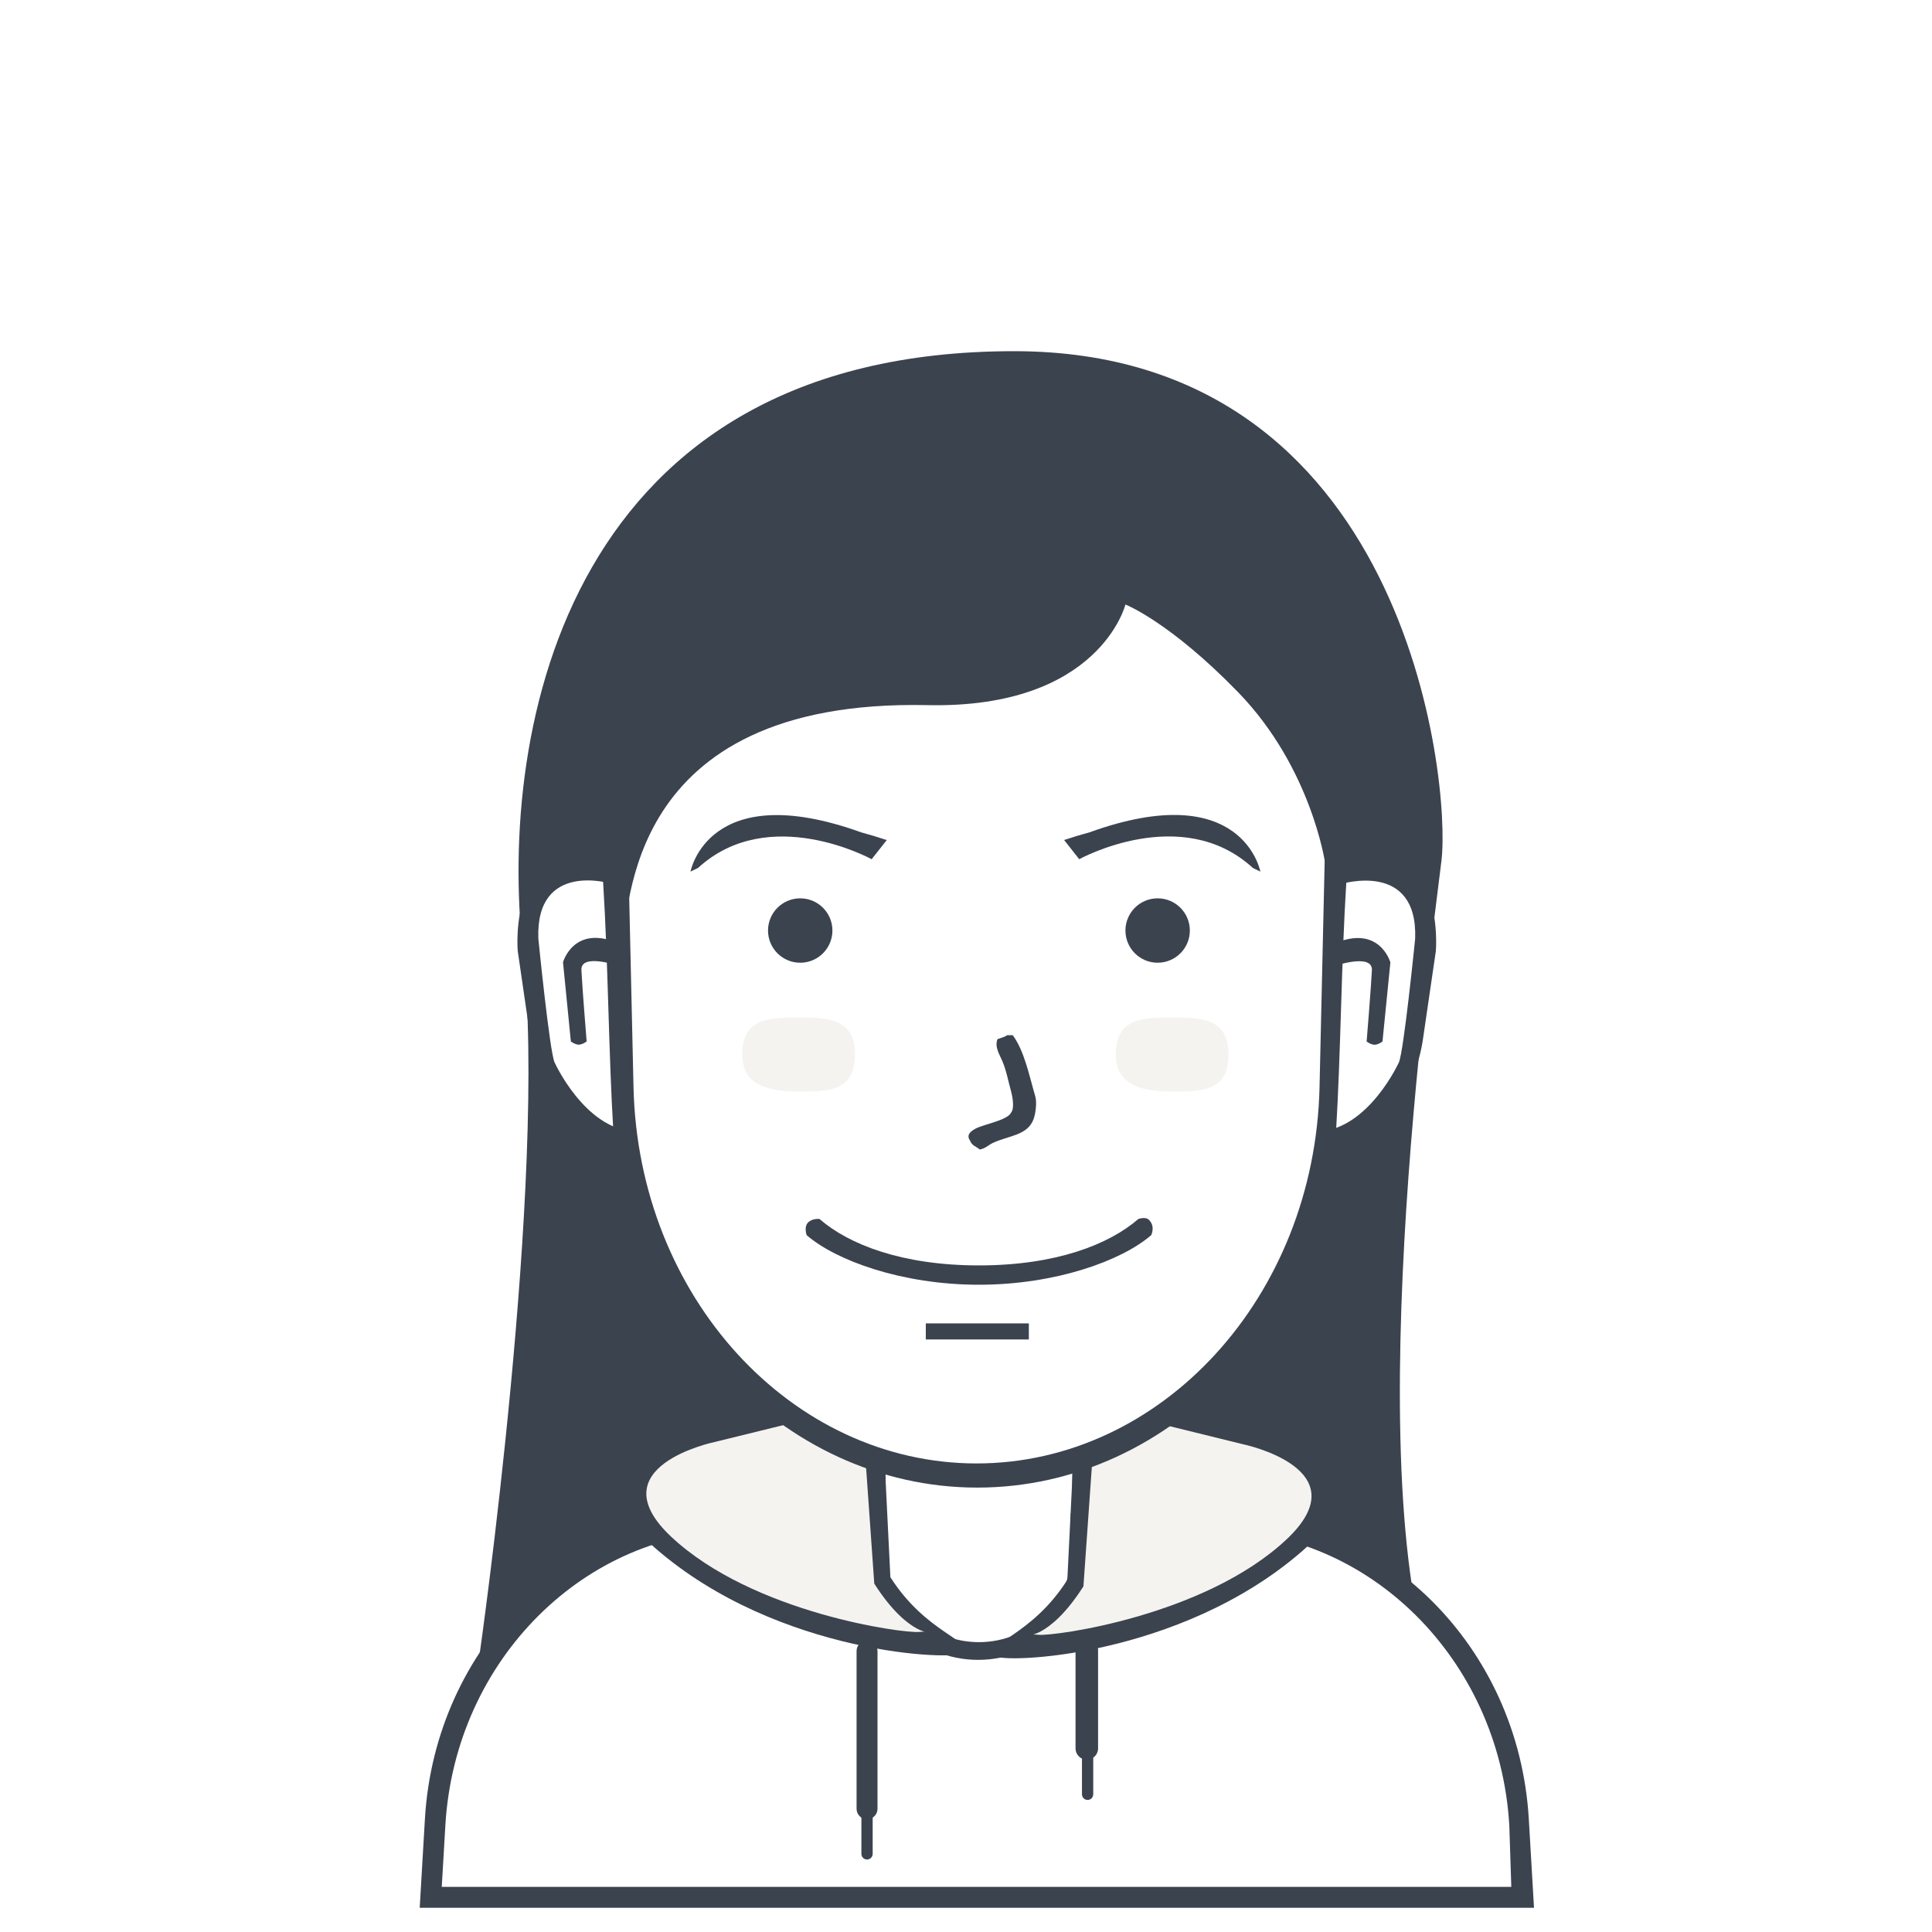
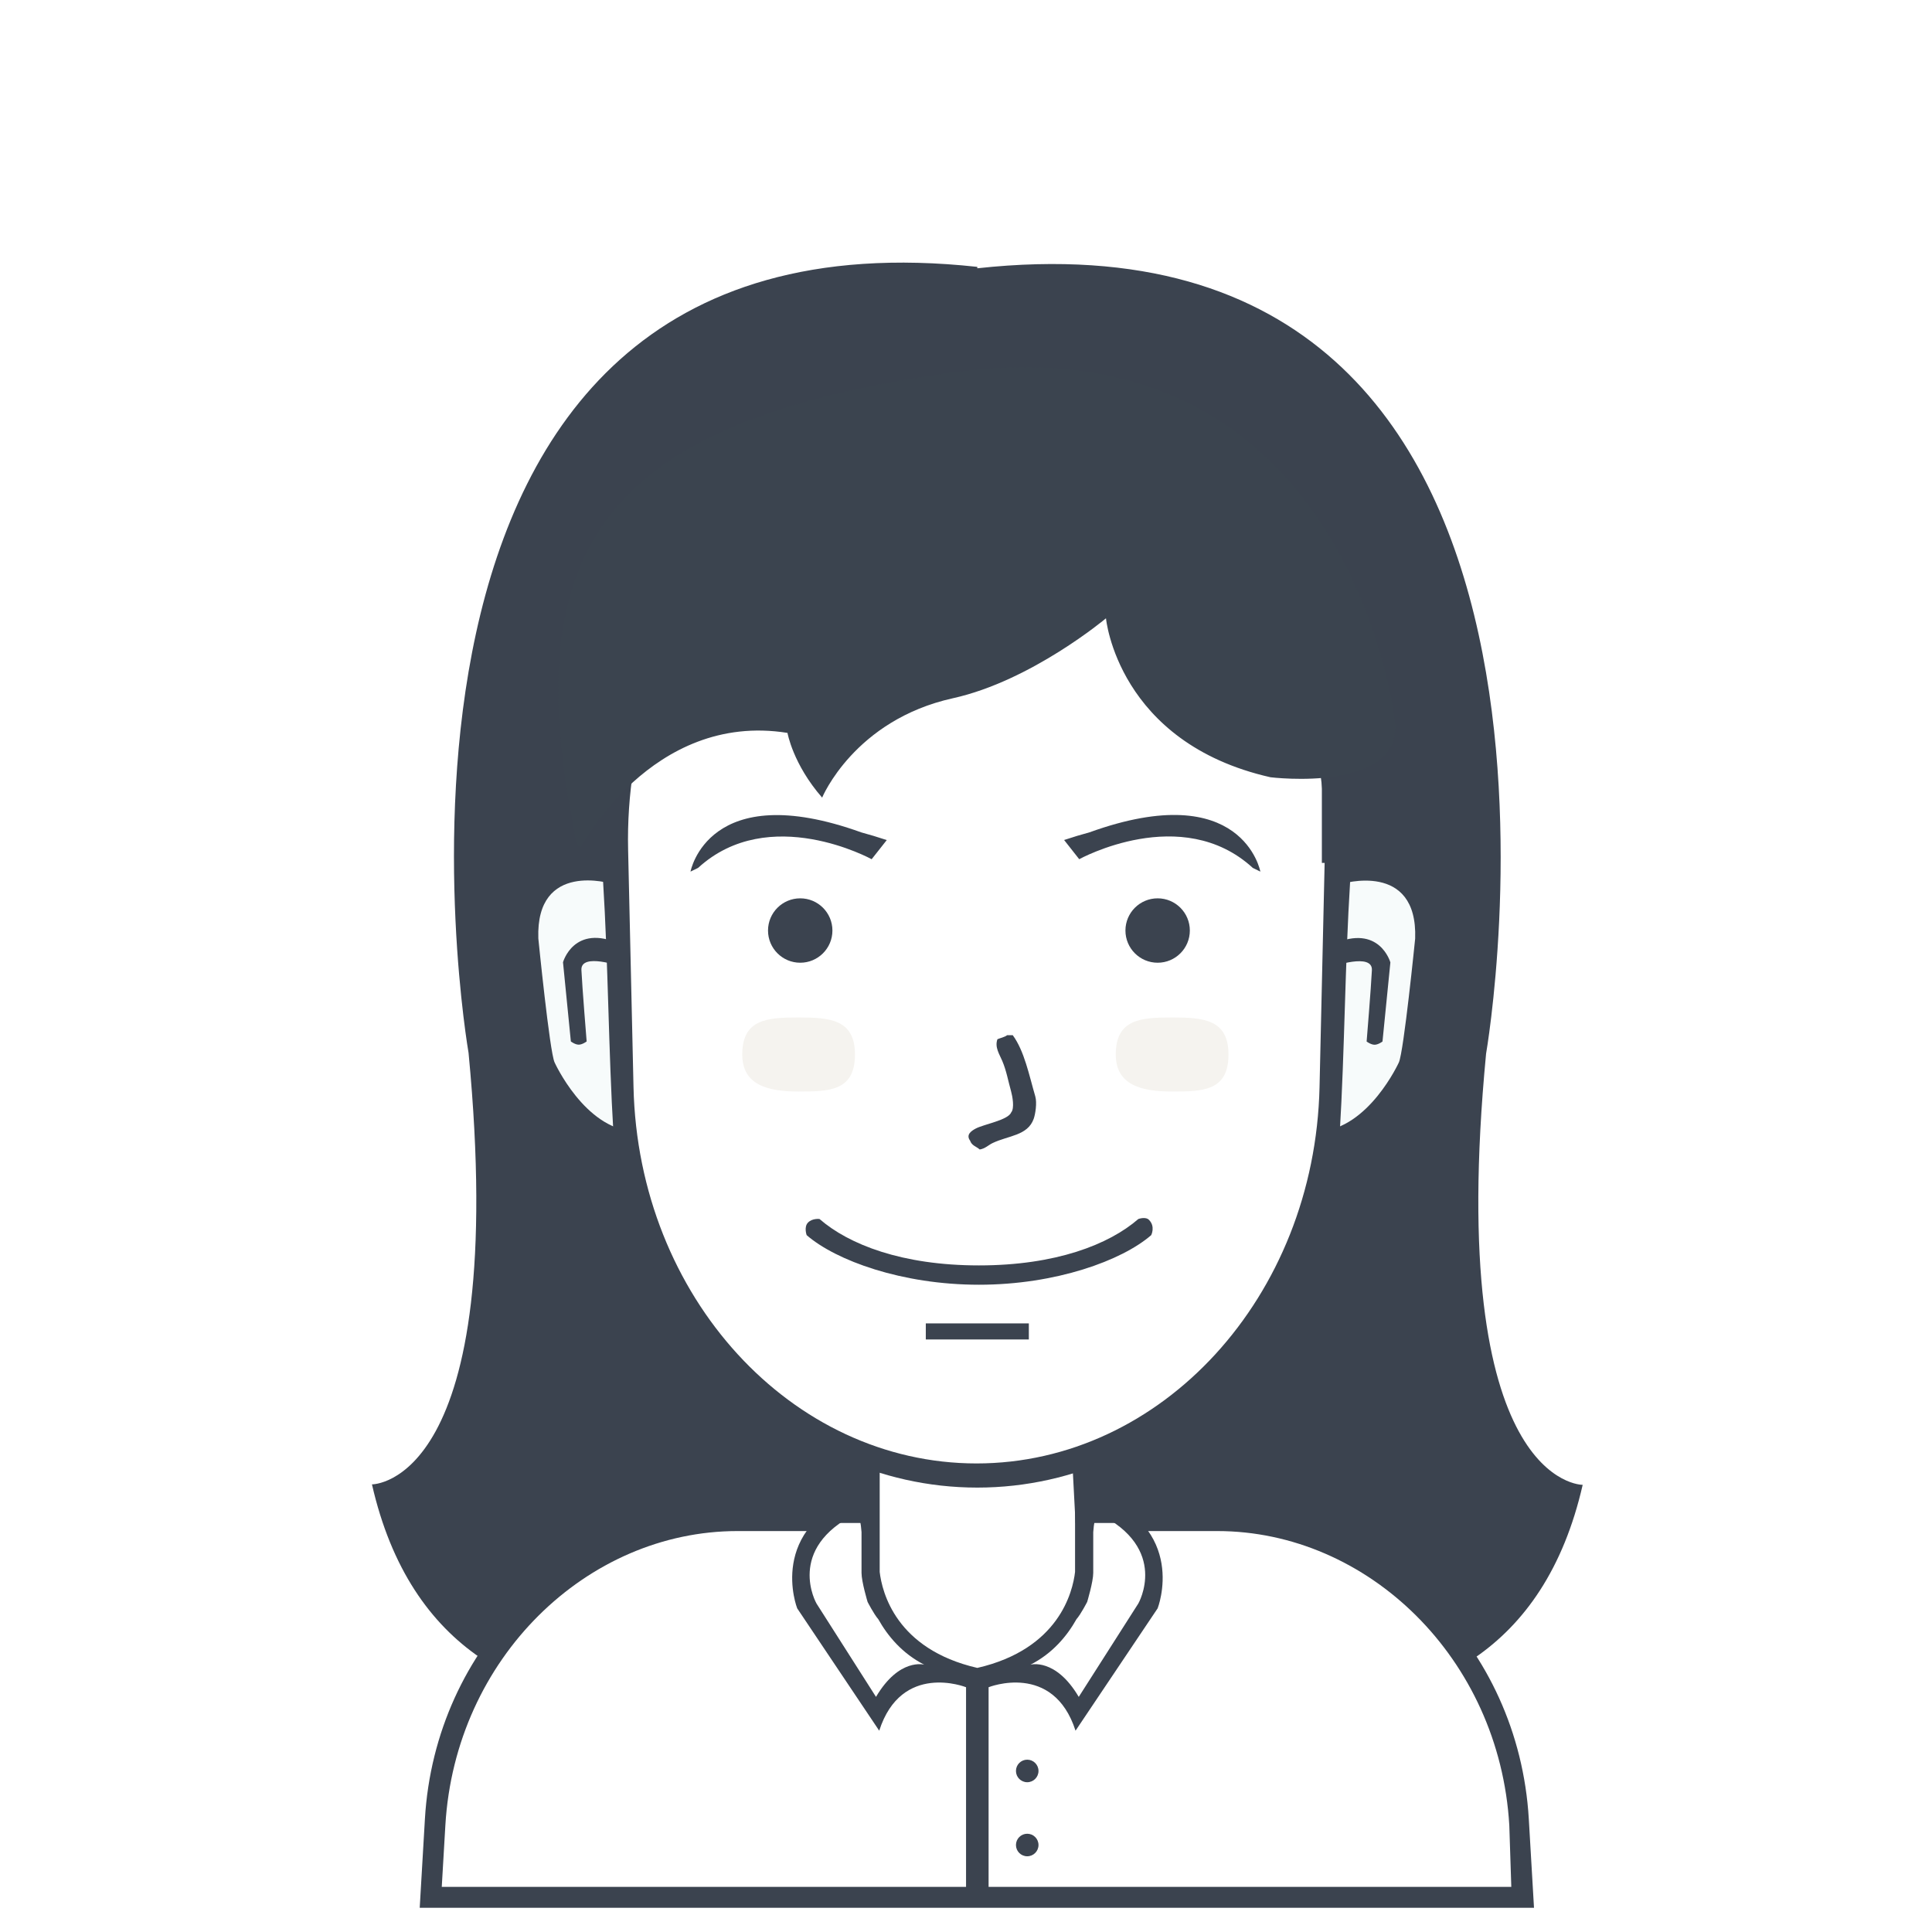
- <svg xmlns="http://www.w3.org/2000/svg" height="512" id="svg7296" version="1.1" width="512">
-   <defs id="defs7331" />
-   <path d="M 127.086,438.505 C 127.086,438.505 145.209,311.777 138.594,252.362 C 131.937,192.576 150.686,93.067 268.742,93.067 C 372.859,93.067 384.488,206.98 382.01,228.017 C 379.251,251.435 358.387,399.159 382.407,450.808 C 406.161,501.889 305.57,481.293 305.57,481.293 C 305.57,481.293 170.577,478.543 170.577,478.543 C 170.577,478.543 127.086,438.505 127.086,438.505 Z" fill-rule="nonzero" id="back" style="stroke: none; fill: rgb(59, 67, 79)" />
+ <svg xmlns="http://www.w3.org/2000/svg" height="512" id="svg4226" version="1.1" width="512">
+   <defs id="defs4255" />
+   <path d="M 419.427,393.498 C 399.032,482.707 294.638,447.769 259,432.948 C 259,432.948 259,432.853 259,432.853 C 223.362,447.686 118.968,482.65 98.573,393.373 C 98.573,393.373 135.153,393.767 124.173,279.027 C 124.173,279.027 84.543,51.727 259,70.725 C 259,70.725 259,71.098 259,71.098 C 433.457,52.114 393.827,279.239 393.827,279.239 C 382.847,393.891 419.427,393.498 419.427,393.498 Z" fill-rule="nonzero" id="Shape 12" style="stroke: none; fill: rgb(59, 67, 79)" />
  <path d="M 114.36,502 C 114.36,502 107.745,412.012 192.44,403.613 C 192.44,403.613 230.413,403.613 230.413,403.613 C 230.413,403.613 230.413,386.12 230.413,386.12 C 230.413,386.12 257.125,397.593 284.173,387.4 C 284.173,387.4 285.027,403.613 285.027,403.613 C 285.027,403.613 329.4,403.613 329.4,403.613 C 329.4,403.613 405.385,406.598 401.933,502.853 C 401.933,502.853 114.36,502 114.36,502 Z" fill-rule="nonzero" id="body-bg-flat copy" style="stroke: none; fill: rgb(255, 255, 255)" />
-   <path d="M 114,504 C 114,504 103.698,413.689 192.44,403.613 C 192.44,403.613 230.413,403.613 230.413,403.613 C 230.413,403.613 230.413,386.12 230.413,386.12 C 230.413,386.12 257.125,397.593 284.173,387.4 C 284.173,387.4 285.027,403.613 285.027,403.613 C 285.027,403.613 329.4,403.613 329.4,403.613 C 329.4,403.613 406.673,411.328 402,504 C 402,504 114,504 114,504 Z" fill-rule="nonzero" id="body-bg-flat" style="stroke: none; fill: rgb(255, 255, 255)" />
-   <path d="M 401.262,505.587 C 401.262,505.587 401.262,505.587 401.262,505.587 C 401.262,505.587 116.746,505.587 116.746,505.587 C 116.746,505.587 116.746,505.587 116.746,505.587 C 116.746,505.587 111.228,505.587 111.228,505.587 C 111.228,505.587 112.605,482.057 112.605,482.057 C 115.294,436.115 151.492,401.053 192.915,401.053 C 192.915,401.053 224.44,401.053 224.44,401.053 C 224.44,401.053 224.44,405.747 224.44,405.747 C 224.44,405.747 195.43,405.747 195.43,405.747 C 155.506,405.747 120.619,439.495 118.027,483.717 C 118.027,483.717 117.071,500.04 117.071,500.04 C 117.071,500.04 400.51,500.04 400.51,500.04 C 400.51,500.04 399.98,483.717 399.98,483.717 C 397.388,439.495 362.501,405.747 322.578,405.747 C 322.578,405.747 283.747,405.747 283.747,405.747 C 283.747,405.747 283.747,401.053 283.747,401.053 C 283.747,401.053 324.839,401.053 324.839,401.053 C 366.263,401.053 402.46,436.115 405.149,482.057 C 405.149,482.057 406.527,505.587 406.527,505.587 C 406.527,505.587 401.262,505.587 401.262,505.587 Z" fill-rule="nonzero" id="Rounded Rectangle 13 copy" style="stroke: none; fill: rgb(59, 67, 79)" />
-   <path d="M 234.68,384.146 C 234.68,384.146 234.68,410.461 234.68,410.461 C 234.68,424.117 245.759,435.187 259.427,435.187 C 273.094,435.187 284.173,424.117 284.173,410.461 C 284.173,410.461 284.173,384.689 284.173,384.689 C 285.609,384.252 287.032,383.777 288.44,383.264 C 288.44,383.264 288.44,410.64 288.44,410.64 C 288.44,426.789 275.355,439.88 259.213,439.88 C 243.072,439.88 229.987,426.789 229.987,410.64 C 229.987,410.64 229.987,382.454 229.987,382.454 C 231.533,383.065 233.098,383.627 234.68,384.146 Z" fill-rule="nonzero" id="neck copy 5" style="stroke: none; fill: rgb(59, 67, 79)" />
-   <path d="M 229.773,434.76 C 231.305,434.76 232.547,436.002 232.547,437.533 C 232.547,437.533 232.547,479.347 232.547,479.347 C 232.547,480.878 231.305,482.12 229.773,482.12 C 228.242,482.12 227,480.878 227,479.347 C 227,479.347 227,437.533 227,437.533 C 227,436.002 228.242,434.76 229.773,434.76 Z" fill-rule="nonzero" id="Rounded Rectangle 14" style="stroke: none; fill: rgb(59, 67, 79)" />
-   <path d="M 288.013,434.333 C 289.663,434.333 291,435.671 291,437.32 C 291,437.32 291,463.347 291,463.347 C 291,464.996 289.663,466.333 288.013,466.333 C 286.364,466.333 285.027,464.996 285.027,463.347 C 285.027,463.347 285.027,437.32 285.027,437.32 C 285.027,435.671 286.364,434.333 288.013,434.333 Z" fill-rule="nonzero" id="Rounded Rectangle 15" style="stroke: none; fill: rgb(59, 67, 79)" />
-   <path d="M 229.773,479.133 C 230.598,479.133 231.267,479.802 231.267,480.627 C 231.267,480.627 231.267,491.293 231.267,491.293 C 231.267,492.118 230.598,492.787 229.773,492.787 C 228.949,492.787 228.28,492.118 228.28,491.293 C 228.28,491.293 228.28,480.627 228.28,480.627 C 228.28,479.802 228.949,479.133 229.773,479.133 Z" fill-rule="nonzero" id="Rounded Rectangle 16" style="stroke: none; fill: rgb(59, 67, 79)" />
-   <path d="M 288.227,463.347 C 289.051,463.347 289.72,464.015 289.72,464.84 C 289.72,464.84 289.72,475.507 289.72,475.507 C 289.72,476.331 289.051,477 288.227,477 C 287.402,477 286.733,476.331 286.733,475.507 C 286.733,475.507 286.733,464.84 286.733,464.84 C 286.733,464.015 287.402,463.347 288.227,463.347 Z" fill-rule="nonzero" id="Rounded Rectangle 16 copy" style="stroke: none; fill: rgb(59, 67, 79)" />
-   <path d="M 213.766,373.646 C 213.766,373.646 186.742,379.851 186.742,379.851 C 186.742,379.851 153.649,387.347 175.666,409.651 C 197.682,431.954 254.307,435.893 254.307,435.893 C 254.307,435.893 239.335,428.802 232.973,418.827 C 232.973,418.827 230.84,382.987 230.84,382.987 C 230.84,382.987 213.766,373.646 213.766,373.646 Z" fill-rule="nonzero" id="Shape 1 copy" style="stroke: none; fill: rgb(245, 243, 239)" />
-   <path d="M 255.16,438.027 C 253.483,440.149 206.333,438.69 173.667,410.293 C 150.014,389.733 185.613,377.867 185.613,377.867 C 185.613,377.867 211.64,371.893 211.64,371.893 C 211.64,371.893 234.253,383.413 234.253,383.413 C 234.253,383.413 235.96,417.973 235.96,417.973 C 245.479,432.9 257.859,434.61 255.16,438.027 Z M 231.693,419.68 C 231.693,419.68 229.133,383.413 229.133,383.413 C 229.133,383.413 215.48,375.733 215.48,375.733 C 215.48,375.733 189.453,382.133 189.453,382.133 C 189.453,382.133 157.928,388.598 177.933,407.307 C 199.523,427.497 239.462,432.916 243.64,432.48 C 247.971,432.029 241.213,434.606 231.693,419.68 Z" fill-rule="evenodd" id="Shape 1 copy 2" style="stroke: none; fill: rgb(59, 67, 79)" />
-   <path d="M 305.059,374.651 C 305.059,374.651 332.099,380.875 332.099,380.875 C 332.099,380.875 365.212,388.394 343.182,410.764 C 321.152,433.134 264.494,437.085 264.494,437.085 C 264.494,437.085 279.474,429.973 285.84,419.967 C 285.84,419.967 287.975,384.02 287.975,384.02 C 287.975,384.02 305.059,374.651 305.059,374.651 Z" fill-rule="nonzero" id="Shape 1 copy 4" style="stroke: none; fill: rgb(245, 243, 239)" />
-   <path d="M 263.64,438.798 C 265.318,440.927 312.496,439.463 345.182,410.982 C 368.849,390.359 333.228,378.458 333.228,378.458 C 333.228,378.458 307.186,372.467 307.186,372.467 C 307.186,372.467 284.559,384.021 284.559,384.021 C 284.559,384.021 282.852,418.685 282.852,418.685 C 273.327,433.656 260.939,435.371 263.64,438.798 Z M 287.121,420.396 C 287.121,420.396 289.682,384.021 289.682,384.021 C 289.682,384.021 303.344,376.318 303.344,376.318 C 303.344,376.318 329.386,382.737 329.386,382.737 C 329.386,382.737 360.929,389.221 340.913,407.986 C 319.311,428.237 279.348,433.672 275.167,433.235 C 270.834,432.782 277.596,435.367 287.121,420.396 Z" fill-rule="evenodd" id="Shape 1 copy 6" style="stroke: none; fill: rgb(59, 67, 79)" />
+   <path d="M 401.262,505.587 C 401.262,505.587 116.746,505.587 116.746,505.587 C 116.746,505.587 111.228,505.587 111.228,505.587 C 111.228,505.587 112.605,482.057 112.605,482.057 C 115.294,436.115 151.492,401.053 192.915,401.053 C 192.915,401.053 221.399,401.053 221.399,401.053 C 219.551,402.582 218.197,404.167 217.223,405.747 C 217.223,405.747 195.43,405.747 195.43,405.747 C 155.506,405.747 120.619,439.495 118.027,483.717 C 118.027,483.717 117.071,500.04 117.071,500.04 C 117.071,500.04 400.51,500.04 400.51,500.04 C 400.51,500.04 399.98,483.717 399.98,483.717 C 397.388,439.495 362.501,405.747 322.578,405.747 C 322.578,405.747 300.766,405.747 300.766,405.747 C 299.932,404.179 298.746,402.593 297.09,401.053 C 297.09,401.053 324.839,401.053 324.839,401.053 C 366.263,401.053 402.46,436.115 405.149,482.057 C 405.149,482.057 406.527,505.587 406.527,505.587 C 406.527,505.587 401.262,505.587 401.262,505.587 Z M 288.65,405.747 C 288.65,405.747 287.16,405.747 287.16,405.747 C 287.16,405.747 287.16,401.053 287.16,401.053 C 287.16,401.053 288.816,401.053 288.816,401.053 C 288.717,402.273 288.653,403.811 288.65,405.747 Z M 228.639,401.053 C 228.639,401.053 230.413,401.053 230.413,401.053 C 230.413,401.053 230.413,405.747 230.413,405.747 C 230.413,405.747 228.88,405.747 228.88,405.747 C 228.857,403.754 228.766,402.224 228.639,401.053 Z" fill-rule="evenodd" id="Rounded Rectangle 13 copy 4" style="stroke: none; fill: rgb(59, 67, 79)" />
+   <path d="M 272.227,466.333 C 273.876,466.333 275.213,467.671 275.213,469.32 C 275.213,470.969 273.876,472.307 272.227,472.307 C 270.577,472.307 269.24,470.969 269.24,469.32 C 269.24,467.671 270.577,466.333 272.227,466.333 Z" fill-rule="nonzero" id="Ellipse 5" style="stroke: none; fill: rgb(59, 67, 79)" />
+   <path d="M 272.227,485.96 C 273.876,485.96 275.213,487.297 275.213,488.947 C 275.213,490.596 273.876,491.933 272.227,491.933 C 270.577,491.933 269.24,490.596 269.24,488.947 C 269.24,487.297 270.577,485.96 272.227,485.96 Z" fill-rule="nonzero" id="Ellipse 5 copy" style="stroke: none; fill: rgb(59, 67, 79)" />
+   <path d="M 306.787,426.227 C 306.787,426.227 285.027,458.653 285.027,458.653 C 279.107,440.306 261.987,447.133 261.987,447.133 C 261.987,447.133 261.987,501.322 261.987,501.322 C 261.987,502.735 260.649,503.88 259,503.88 C 257.351,503.88 256.013,502.735 256.013,501.322 C 256.013,501.322 256.013,447.132 256.013,447.132 C 255.875,447.077 238.89,440.381 233.002,458.653 C 233.002,458.653 211.265,426.227 211.265,426.227 C 211.265,426.227 202.857,404.85 228.313,395.507 C 228.313,386.184 228.313,385.693 228.313,385.693 C 228.313,385.693 233.127,385.693 233.127,385.693 C 233.127,385.693 233.127,403.517 233.127,416.577 C 233.745,421.893 237.405,437.041 259,442.013 C 280.618,437.041 284.283,421.893 284.901,416.577 C 284.901,403.517 284.901,385.693 284.901,385.693 C 284.901,385.693 289.72,385.693 289.72,385.693 C 289.72,385.693 289.72,386.184 289.72,395.507 C 315.204,404.85 306.787,426.227 306.787,426.227 Z M 232.749,429.097 C 231.589,427.783 229.918,424.52 229.918,424.52 C 229.918,424.52 228.313,419.18 228.313,416.84 C 228.313,413.934 228.313,410.119 228.313,406.018 C 227.95,401.137 227.035,401.053 227.035,401.053 C 208.041,410.409 216.38,424.947 216.38,424.947 C 216.38,424.947 232.149,449.693 232.149,449.693 C 238.307,439.259 244.935,441.16 244.935,441.16 C 239.083,438.177 235.245,433.548 232.749,429.097 Z M 291,401.053 C 291,401.053 290.083,401.137 289.72,406.018 C 289.72,410.119 289.72,413.934 289.72,416.84 C 289.72,419.18 288.114,424.52 288.114,424.52 C 288.114,424.52 286.441,427.783 285.279,429.097 C 282.78,433.548 278.938,438.177 273.08,441.16 C 273.08,441.16 279.715,439.259 285.88,449.693 C 285.88,449.693 301.667,424.947 301.667,424.947 C 301.667,424.947 310.014,410.409 291,401.053 Z" fill-rule="evenodd" id="Shape 2 copy 9" style="stroke: none; fill: rgb(59, 67, 79)" />
  <path d="M 259.215,116.467 C 312.293,116.467 354.187,166.068 352.825,225.665 C 352.825,225.665 351.377,289.006 351.377,289.006 C 350.094,345.152 308.845,389.533 259.215,389.533 C 209.584,389.533 168.336,345.152 167.052,289.006 C 167.052,289.006 165.605,225.665 165.605,225.665 C 164.242,166.068 206.137,116.467 259.215,116.467 Z" fill-rule="nonzero" id="2 copy 5" style="stroke: none; fill: rgb(255, 255, 255)" />
  <path d="M 357.089,223.701 C 357.089,223.701 355.572,289.616 355.572,289.616 C 354.228,348.043 311.006,394.227 259.001,394.227 C 206.996,394.227 163.775,348.043 162.43,289.616 C 162.43,289.616 160.913,223.701 160.913,223.701 C 159.486,161.683 203.384,110.067 259.001,110.067 C 314.618,110.067 358.517,161.683 357.089,223.701 Z M 258.788,116.893 C 206.436,116.893 165.114,166.107 166.458,225.238 C 166.458,225.238 167.886,288.085 167.886,288.085 C 169.152,343.793 209.836,387.827 258.788,387.827 C 307.741,387.827 348.425,343.793 349.691,288.085 C 349.691,288.085 351.119,225.238 351.119,225.238 C 352.462,166.107 311.141,116.893 258.788,116.893 Z" fill-rule="evenodd" id="2 line" style="stroke: none; fill: rgb(59, 67, 79)" />
  <path d="M 305.08,327.326 C 297.325,334.06 279.808,340.467 259.427,340.467 C 239.045,340.467 221.529,334.06 213.773,327.326 C 213.773,327.326 212.98,325.143 214.144,323.978 C 215.33,322.793 217.187,323.051 217.187,323.051 C 224.934,329.789 239.038,335.347 259.427,335.347 C 279.816,335.347 293.92,329.789 301.667,323.051 C 301.667,323.051 303.562,322.347 304.482,323.267 C 306.255,325.04 305.08,327.326 305.08,327.326 Z" fill-rule="nonzero" id="usta" style="stroke: none; fill: rgb(59, 67, 79)" />
  <path d="M 245.347,350.707 C 245.347,350.707 272.653,350.707 272.653,350.707 C 272.653,350.707 272.653,354.973 272.653,354.973 C 272.653,354.973 245.347,354.973 245.347,354.973 C 245.347,354.973 245.347,350.707 245.347,350.707 Z" fill-rule="nonzero" id="-" style="stroke: none; fill: rgb(59, 67, 79)" />
-   <path d="M 159.807,233.313 C 159.795,233.314 158.76,232.487 156.804,231.871 C 155.826,231.564 154.611,231.311 153.226,231.248 C 152.88,231.233 152.524,231.229 152.16,231.24 C 151.796,231.25 151.423,231.274 151.045,231.315 C 150.287,231.396 149.505,231.541 148.718,231.767 C 145.567,232.673 142.353,234.875 140.465,239.419 C 139.517,241.691 138.892,244.55 138.727,248.126 C 138.685,249.02 138.673,249.959 138.691,250.945 C 138.709,251.931 138.758,252.963 138.84,254.045 C 139.003,256.209 139.298,258.568 139.738,261.14 C 139.728,261.137 139.328,268.91 142.106,277.841 C 144.719,286.573 150.992,297.299 162.573,300.364 C 161.241,278.185 161.2,255.59 159.807,233.313 C 159.807,233.313 159.807,233.313 159.807,233.313 Z" fill-rule="nonzero" id="Shape 11 copy" style="stroke: none; fill: rgb(255, 255, 255)" />
-   <path d="M 162.128,234.207 C 162.128,234.207 141.951,227.956 142.662,248.698 C 142.662,248.698 145.665,278.775 146.97,281.547 C 146.97,281.547 154.894,299.059 167.971,299.835 C 180.752,300.594 167.971,299.835 167.971,299.835 C 167.971,299.835 168.13,305.48 168.13,305.48 C 168.13,305.48 145.145,302.533 140.706,276.045 C 140.706,276.045 137.202,251.983 137.202,251.983 C 137.202,251.983 134.481,220.138 160.871,228.235 C 186.58,236.123 160.871,228.235 160.871,228.235 C 160.871,228.235 162.128,234.207 162.128,234.207 " fill-rule="nonzero" id="Shape 3" style="stroke: none; fill: rgb(59, 67, 79)" />
-   <path d="M 155.468,275.995 C 155.468,275.995 154.339,276.848 153.369,276.848 C 152.399,276.848 151.284,275.995 151.284,275.995 C 151.284,275.995 149.202,255.012 149.202,255.012 C 149.202,255.012 152.074,244.679 164.265,250.139 C 164.265,250.139 164.554,256.139 164.554,256.139 C 164.554,256.139 153.858,252.346 154.079,257.069 C 154.292,261.616 155.468,275.995 155.468,275.995 Z" fill-rule="nonzero" id="Shape 4" style="stroke: none; fill: rgb(59, 67, 79)" />
-   <path d="M 356.813,233.362 C 356.825,233.363 357.866,232.536 359.83,231.921 C 360.812,231.614 362.032,231.361 363.423,231.299 C 363.771,231.283 364.128,231.28 364.494,231.29 C 364.86,231.3 365.234,231.325 365.614,231.365 C 366.375,231.446 367.16,231.591 367.951,231.817 C 371.116,232.722 374.344,234.923 376.241,239.464 C 377.192,241.735 377.82,244.591 377.986,248.165 C 378.028,249.058 378.041,249.997 378.022,250.982 C 378.004,251.967 377.955,252.999 377.873,254.08 C 377.709,256.242 377.412,258.6 376.971,261.17 C 376.98,261.167 377.383,268.935 374.592,277.86 C 371.968,286.586 365.668,297.305 354.035,300.368 C 355.373,278.204 355.415,255.624 356.813,233.362 C 356.813,233.362 356.813,233.362 356.813,233.362 Z" fill-rule="nonzero" id="Shape 11 copy_1" style="stroke: none; fill: rgb(255, 255, 255)" />
-   <path d="M 355.483,234.256 C 355.483,234.256 375.747,228.008 375.034,248.737 C 375.034,248.737 372.017,278.793 370.707,281.564 C 370.707,281.564 362.748,299.064 349.614,299.839 C 336.777,300.597 349.614,299.839 349.614,299.839 C 349.614,299.839 349.455,305.48 349.455,305.48 C 349.455,305.48 372.54,302.535 376.999,276.065 C 376.999,276.065 380.518,252.019 380.518,252.019 C 380.518,252.019 383.25,220.196 356.745,228.287 C 330.923,236.17 356.745,228.287 356.745,228.287 C 356.745,228.287 355.483,234.256 355.483,234.256 " fill-rule="nonzero" id="Shape 3_1" style="stroke: none; fill: rgb(59, 67, 79)" />
-   <path d="M 362.171,276.015 C 362.171,276.015 363.305,276.868 364.28,276.868 C 365.254,276.868 366.374,276.015 366.374,276.015 C 366.374,276.015 368.466,255.046 368.466,255.046 C 368.466,255.046 365.58,244.72 353.336,250.177 C 353.336,250.177 353.046,256.173 353.046,256.173 C 353.046,256.173 363.789,252.382 363.567,257.102 C 363.353,261.646 362.171,276.015 362.171,276.015 Z" fill-rule="nonzero" id="Shape 4_1" style="stroke: none; fill: rgb(59, 67, 79)" />
-   <path d="M 266.893,274.333 C 267.391,274.333 267.889,274.333 268.387,274.333 C 271.474,278.526 272.73,284.97 274.36,290.547 C 274.865,292.275 274.375,295.298 273.933,296.52 C 272.316,300.996 267.236,300.915 263.053,302.92 C 261.93,303.458 261.095,304.388 259.64,304.627 C 258.692,303.791 257.547,303.627 257.08,302.28 C 255.928,300.693 257.413,299.702 258.573,299.08 C 260.68,297.95 267.181,296.837 267.96,294.813 C 268.923,293.718 268.283,290.423 267.96,289.267 C 267.133,286.305 266.737,283.832 265.613,281.16 C 264.867,279.385 263.557,277.514 264.333,275.4 C 264.977,275.124 266.367,274.81 266.893,274.333 Z" fill-rule="evenodd" id="new_vector_shape_done" style="stroke: none; fill: rgb(59, 67, 79)" />
  <path d="M 212.067,238.067 C 216.78,238.067 220.6,241.887 220.6,246.6 C 220.6,251.313 216.78,255.133 212.067,255.133 C 207.354,255.133 203.533,251.313 203.533,246.6 C 203.533,241.887 207.354,238.067 212.067,238.067 Z" fill-rule="nonzero" id="oko" style="stroke: none; fill: rgb(59, 67, 79)" />
  <path d="M 306.787,238.067 C 311.499,238.067 315.32,241.887 315.32,246.6 C 315.32,251.313 311.499,255.133 306.787,255.133 C 302.074,255.133 298.253,251.313 298.253,246.6 C 298.253,241.887 302.074,238.067 306.787,238.067 Z" fill-rule="nonzero" id="oko_1" style="stroke: none; fill: rgb(59, 67, 79)" />
  <path d="M 211.64,269.64 C 219.887,269.64 226.573,270.113 226.573,279.453 C 226.573,289.087 219.887,289.267 211.64,289.267 C 203.393,289.267 196.707,287.512 196.707,279.453 C 196.707,270.04 203.393,269.64 211.64,269.64 Z" fill-rule="nonzero" id="Ellipse 3 copy" style="stroke: none; fill: rgb(245, 243, 239)" />
  <path d="M 310.627,269.64 C 318.874,269.64 325.56,270.113 325.56,279.453 C 325.56,289.087 318.874,289.267 310.627,289.267 C 302.379,289.267 295.693,287.512 295.693,279.453 C 295.693,270.04 302.379,269.64 310.627,269.64 Z" fill-rule="nonzero" id="Ellipse 3 copy 2" style="stroke: none; fill: rgb(245, 243, 239)" />
-   <path d="M 282,222.61 C 282,222.61 284.471,225.749 284.471,225.749 C 284.471,225.749 286.005,227.695 286.005,227.695 C 286.005,227.695 313.155,212.703 332,230 C 332,230 334.009,230.985 334.009,230.985 C 334.009,230.985 329.367,205.909 288.728,220.576 C 286.584,221.158 284.346,221.829 282,222.61 Z" fill-rule="nonzero" id="R" style="stroke: none; fill: rgb(59, 67, 79)" />
-   <path d="M 235,222.628 C 235,222.628 232.529,225.76 232.529,225.76 C 232.529,225.76 230.995,227.702 230.995,227.702 C 230.995,227.702 203.845,212.741 185,230.002 C 185,230.002 182.991,230.985 182.991,230.985 C 182.991,230.985 187.633,205.961 228.272,220.598 C 230.416,221.178 232.654,221.848 235,222.628 Z" fill-rule="nonzero" id="L" style="stroke: none; fill: rgb(59, 67, 79)" />
-   <path d="M 164.28,223.987 C 164.28,223.987 164.393,248.865 164.707,248.307 C 167.565,243.231 163.93,185.109 245.773,186.867 C 291.402,187.847 298.253,160.2 298.253,160.2 C 298.253,160.2 310.004,164.787 328.12,183.453 C 347.542,203.465 351.16,228.68 351.16,228.68 C 351.16,228.68 366.947,171.507 366.947,171.507 C 366.947,171.507 308.493,110.92 308.493,110.92 C 308.493,110.92 264.973,108.36 264.973,108.36 C 264.973,108.36 227,114.333 227,114.333 C 227,114.333 198.84,127.56 198.84,127.56 C 198.84,127.56 167.693,167.24 167.693,167.24 " fill-rule="nonzero" id="Shape 26" style="stroke: none; fill: rgb(59, 67, 79)" />
+   <path d="M 282,222.61 C 282,222.61 284.471,225.749 284.471,225.749 C 284.471,225.749 286.005,227.695 286.005,227.695 C 286.005,227.695 313.155,212.703 332,230 C 332,230 334.009,230.985 334.009,230.985 C 334.009,230.985 329.367,205.909 288.728,220.576 C 286.584,221.158 284.346,221.829 282,222.61 Z" fill-rule="nonzero" id="R copy" style="stroke: none; fill: rgb(59, 67, 79)" />
+   <path d="M 235,222.628 C 235,222.628 232.529,225.76 232.529,225.76 C 232.529,225.76 230.995,227.702 230.995,227.702 C 230.995,227.702 203.845,212.741 185,230.002 C 185,230.002 182.991,230.985 182.991,230.985 C 182.991,230.985 187.633,205.961 228.272,220.598 C 230.416,221.178 232.654,221.848 235,222.628 Z" fill-rule="nonzero" id="L copy" style="stroke: none; fill: rgb(59, 67, 79)" />
+   <path d="M 350.307,186.013 C 350.307,186.013 368.227,186.013 368.227,186.013 C 368.227,186.013 368.227,228.68 368.227,228.68 C 368.227,228.68 350.307,228.68 350.307,228.68 C 350.307,228.68 350.307,186.013 350.307,186.013 Z" fill-rule="nonzero" id="Rectangle 19" style="stroke: none; fill: rgb(59, 67, 79)" />
+   <path d="M 153.778,224.743 C 153.778,224.743 172.626,188.453 208.693,194.226 C 208.693,194.226 210.12,202.492 217.876,211.378 C 217.876,211.378 226.367,190.826 252.55,185.036 C 273.35,180.437 293.096,163.855 293.096,163.855 C 293.096,163.855 296.167,196.807 336.696,205.982 C 336.696,205.982 372.207,210.373 369.63,190.751 C 367.053,171.129 347.346,85.724 252.98,98.652 C 158.614,111.581 136.451,145.85 152.94,223.884 " fill-rule="nonzero" id="Shape 15" style="stroke: none; fill: rgb(59, 68, 79)" />
+   <path d="M 159.807,233.313 C 159.795,233.314 158.76,232.487 156.804,231.871 C 155.826,231.564 154.611,231.311 153.226,231.248 C 152.88,231.233 152.524,231.229 152.16,231.24 C 151.796,231.25 151.423,231.274 151.045,231.315 C 150.287,231.396 149.505,231.541 148.718,231.767 C 145.567,232.673 142.353,234.875 140.465,239.419 C 139.517,241.691 138.892,244.55 138.727,248.126 C 138.685,249.02 138.673,249.959 138.691,250.945 C 138.709,251.931 138.758,252.963 138.84,254.045 C 139.003,256.209 139.298,258.568 139.738,261.14 C 139.728,261.137 139.328,268.91 142.106,277.841 C 144.719,286.573 150.992,297.299 162.573,300.364 C 161.241,278.185 161.2,255.59 159.807,233.313 C 159.807,233.313 159.807,233.313 159.807,233.313 Z" fill-rule="nonzero" id="Shape 11 copy" style="stroke: none; fill: rgb(247, 251, 251)" />
+   <path d="M 162.128,234.207 C 162.128,234.207 141.951,227.956 142.662,248.698 C 142.662,248.698 145.665,278.775 146.97,281.547 C 146.97,281.547 154.894,299.059 167.971,299.835 C 180.752,300.594 167.971,299.835 167.971,299.835 C 167.971,299.835 168.13,305.48 168.13,305.48 C 168.13,305.48 145.145,302.533 140.706,276.045 C 140.706,276.045 137.202,251.983 137.202,251.983 C 137.202,251.983 134.481,220.138 160.871,228.235 C 186.58,236.123 160.871,228.235 160.871,228.235 C 160.871,228.235 162.128,234.207 162.128,234.207 " fill-rule="nonzero" id="Shape 3" style="stroke: none; fill: rgb(59, 67, 79)" />
+   <path d="M 155.468,275.995 C 155.468,275.995 154.339,276.848 153.369,276.848 C 152.399,276.848 151.284,275.995 151.284,275.995 C 151.284,275.995 149.202,255.012 149.202,255.012 C 149.202,255.012 152.074,244.679 164.265,250.139 C 164.265,250.139 164.554,256.139 164.554,256.139 C 164.554,256.139 153.858,252.346 154.079,257.069 C 154.292,261.616 155.468,275.995 155.468,275.995 Z" fill-rule="nonzero" id="Shape 4" style="stroke: none; fill: rgb(59, 67, 79)" />
+   <path d="M 357.813,233.362 C 357.825,233.363 358.866,232.536 360.83,231.921 C 361.812,231.614 363.032,231.361 364.423,231.299 C 364.771,231.283 365.128,231.28 365.494,231.29 C 365.86,231.3 366.234,231.325 366.614,231.365 C 367.375,231.446 368.16,231.591 368.951,231.817 C 372.116,232.722 375.344,234.923 377.241,239.464 C 378.192,241.735 378.82,244.591 378.986,248.165 C 379.028,249.058 379.041,249.997 379.022,250.982 C 379.004,251.967 378.955,252.999 378.873,254.08 C 378.709,256.242 378.412,258.6 377.971,261.17 C 377.98,261.167 378.383,268.935 375.592,277.86 C 372.968,286.586 366.668,297.305 355.035,300.368 C 356.373,278.204 356.415,255.624 357.813,233.362 C 357.813,233.362 357.813,233.362 357.813,233.362 Z" fill-rule="nonzero" id="Shape 11 copy_1" style="stroke: none; fill: rgb(247, 251, 251)" />
+   <path d="M 355.483,234.256 C 355.483,234.256 375.747,228.008 375.034,248.737 C 375.034,248.737 372.017,278.793 370.707,281.564 C 370.707,281.564 362.748,299.064 349.614,299.839 C 336.777,300.597 349.614,299.839 349.614,299.839 C 349.614,299.839 349.455,305.48 349.455,305.48 C 349.455,305.48 372.54,302.535 376.999,276.065 C 376.999,276.065 380.518,252.019 380.518,252.019 C 380.518,252.019 383.25,220.196 356.745,228.287 C 330.923,236.17 356.745,228.287 356.745,228.287 C 356.745,228.287 355.483,234.256 355.483,234.256 " fill-rule="nonzero" id="Shape 3_1" style="stroke: none; fill: rgb(59, 67, 79)" />
+   <path d="M 362.171,276.015 C 362.171,276.015 363.305,276.868 364.28,276.868 C 365.254,276.868 366.374,276.015 366.374,276.015 C 366.374,276.015 368.466,255.046 368.466,255.046 C 368.466,255.046 365.58,244.72 353.336,250.177 C 353.336,250.177 353.046,256.173 353.046,256.173 C 353.046,256.173 363.789,252.382 363.567,257.102 C 363.353,261.646 362.171,276.015 362.171,276.015 Z" fill-rule="nonzero" id="Shape 4_1" style="stroke: none; fill: rgb(59, 67, 79)" />
+   <path d="M 266.893,274.333 C 267.391,274.333 267.889,274.333 268.387,274.333 C 271.474,278.526 272.73,284.97 274.36,290.547 C 274.865,292.275 274.375,295.298 273.933,296.52 C 272.316,300.996 267.236,300.915 263.053,302.92 C 261.93,303.458 261.095,304.388 259.64,304.627 C 258.692,303.791 257.547,303.627 257.08,302.28 C 255.928,300.693 257.413,299.702 258.573,299.08 C 260.68,297.95 267.181,296.837 267.96,294.813 C 268.923,293.718 268.283,290.423 267.96,289.267 C 267.133,286.305 266.737,283.832 265.613,281.16 C 264.867,279.385 263.557,277.514 264.333,275.4 C 264.977,275.124 266.367,274.81 266.893,274.333 Z" fill-rule="evenodd" id="new_vector_shape_done" style="stroke: none; fill: rgb(59, 67, 79)" />
</svg>
